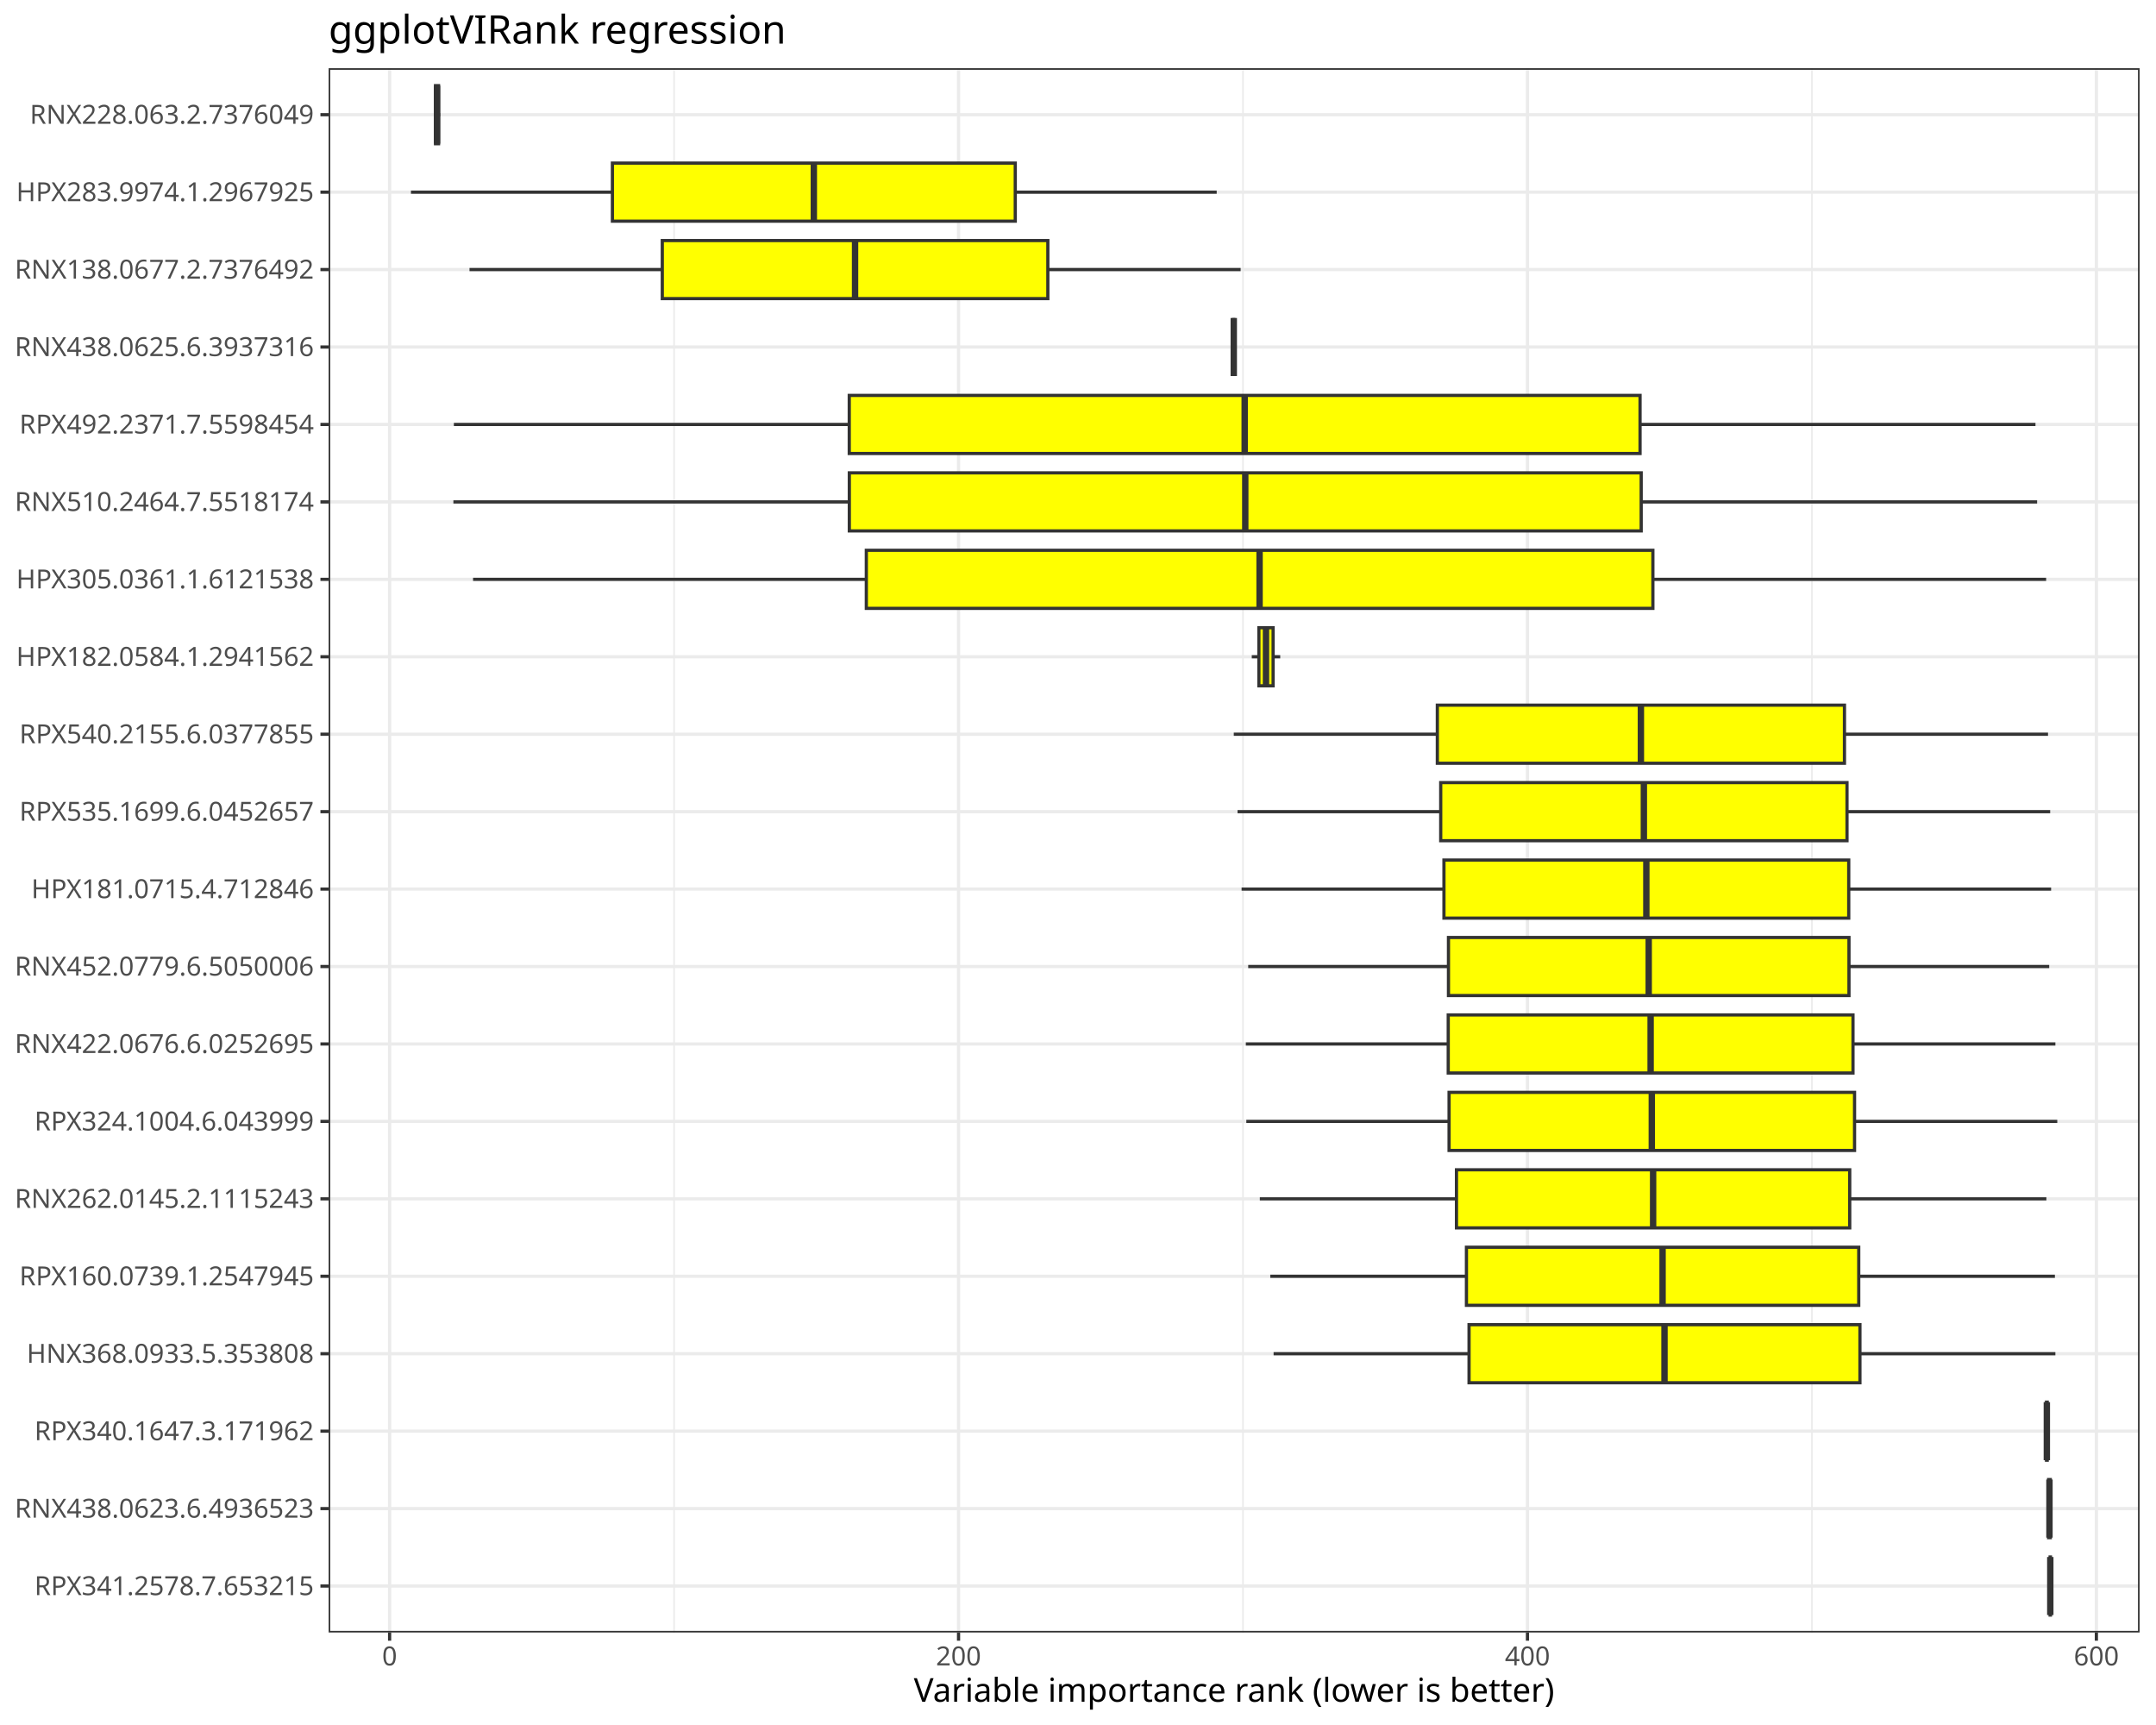
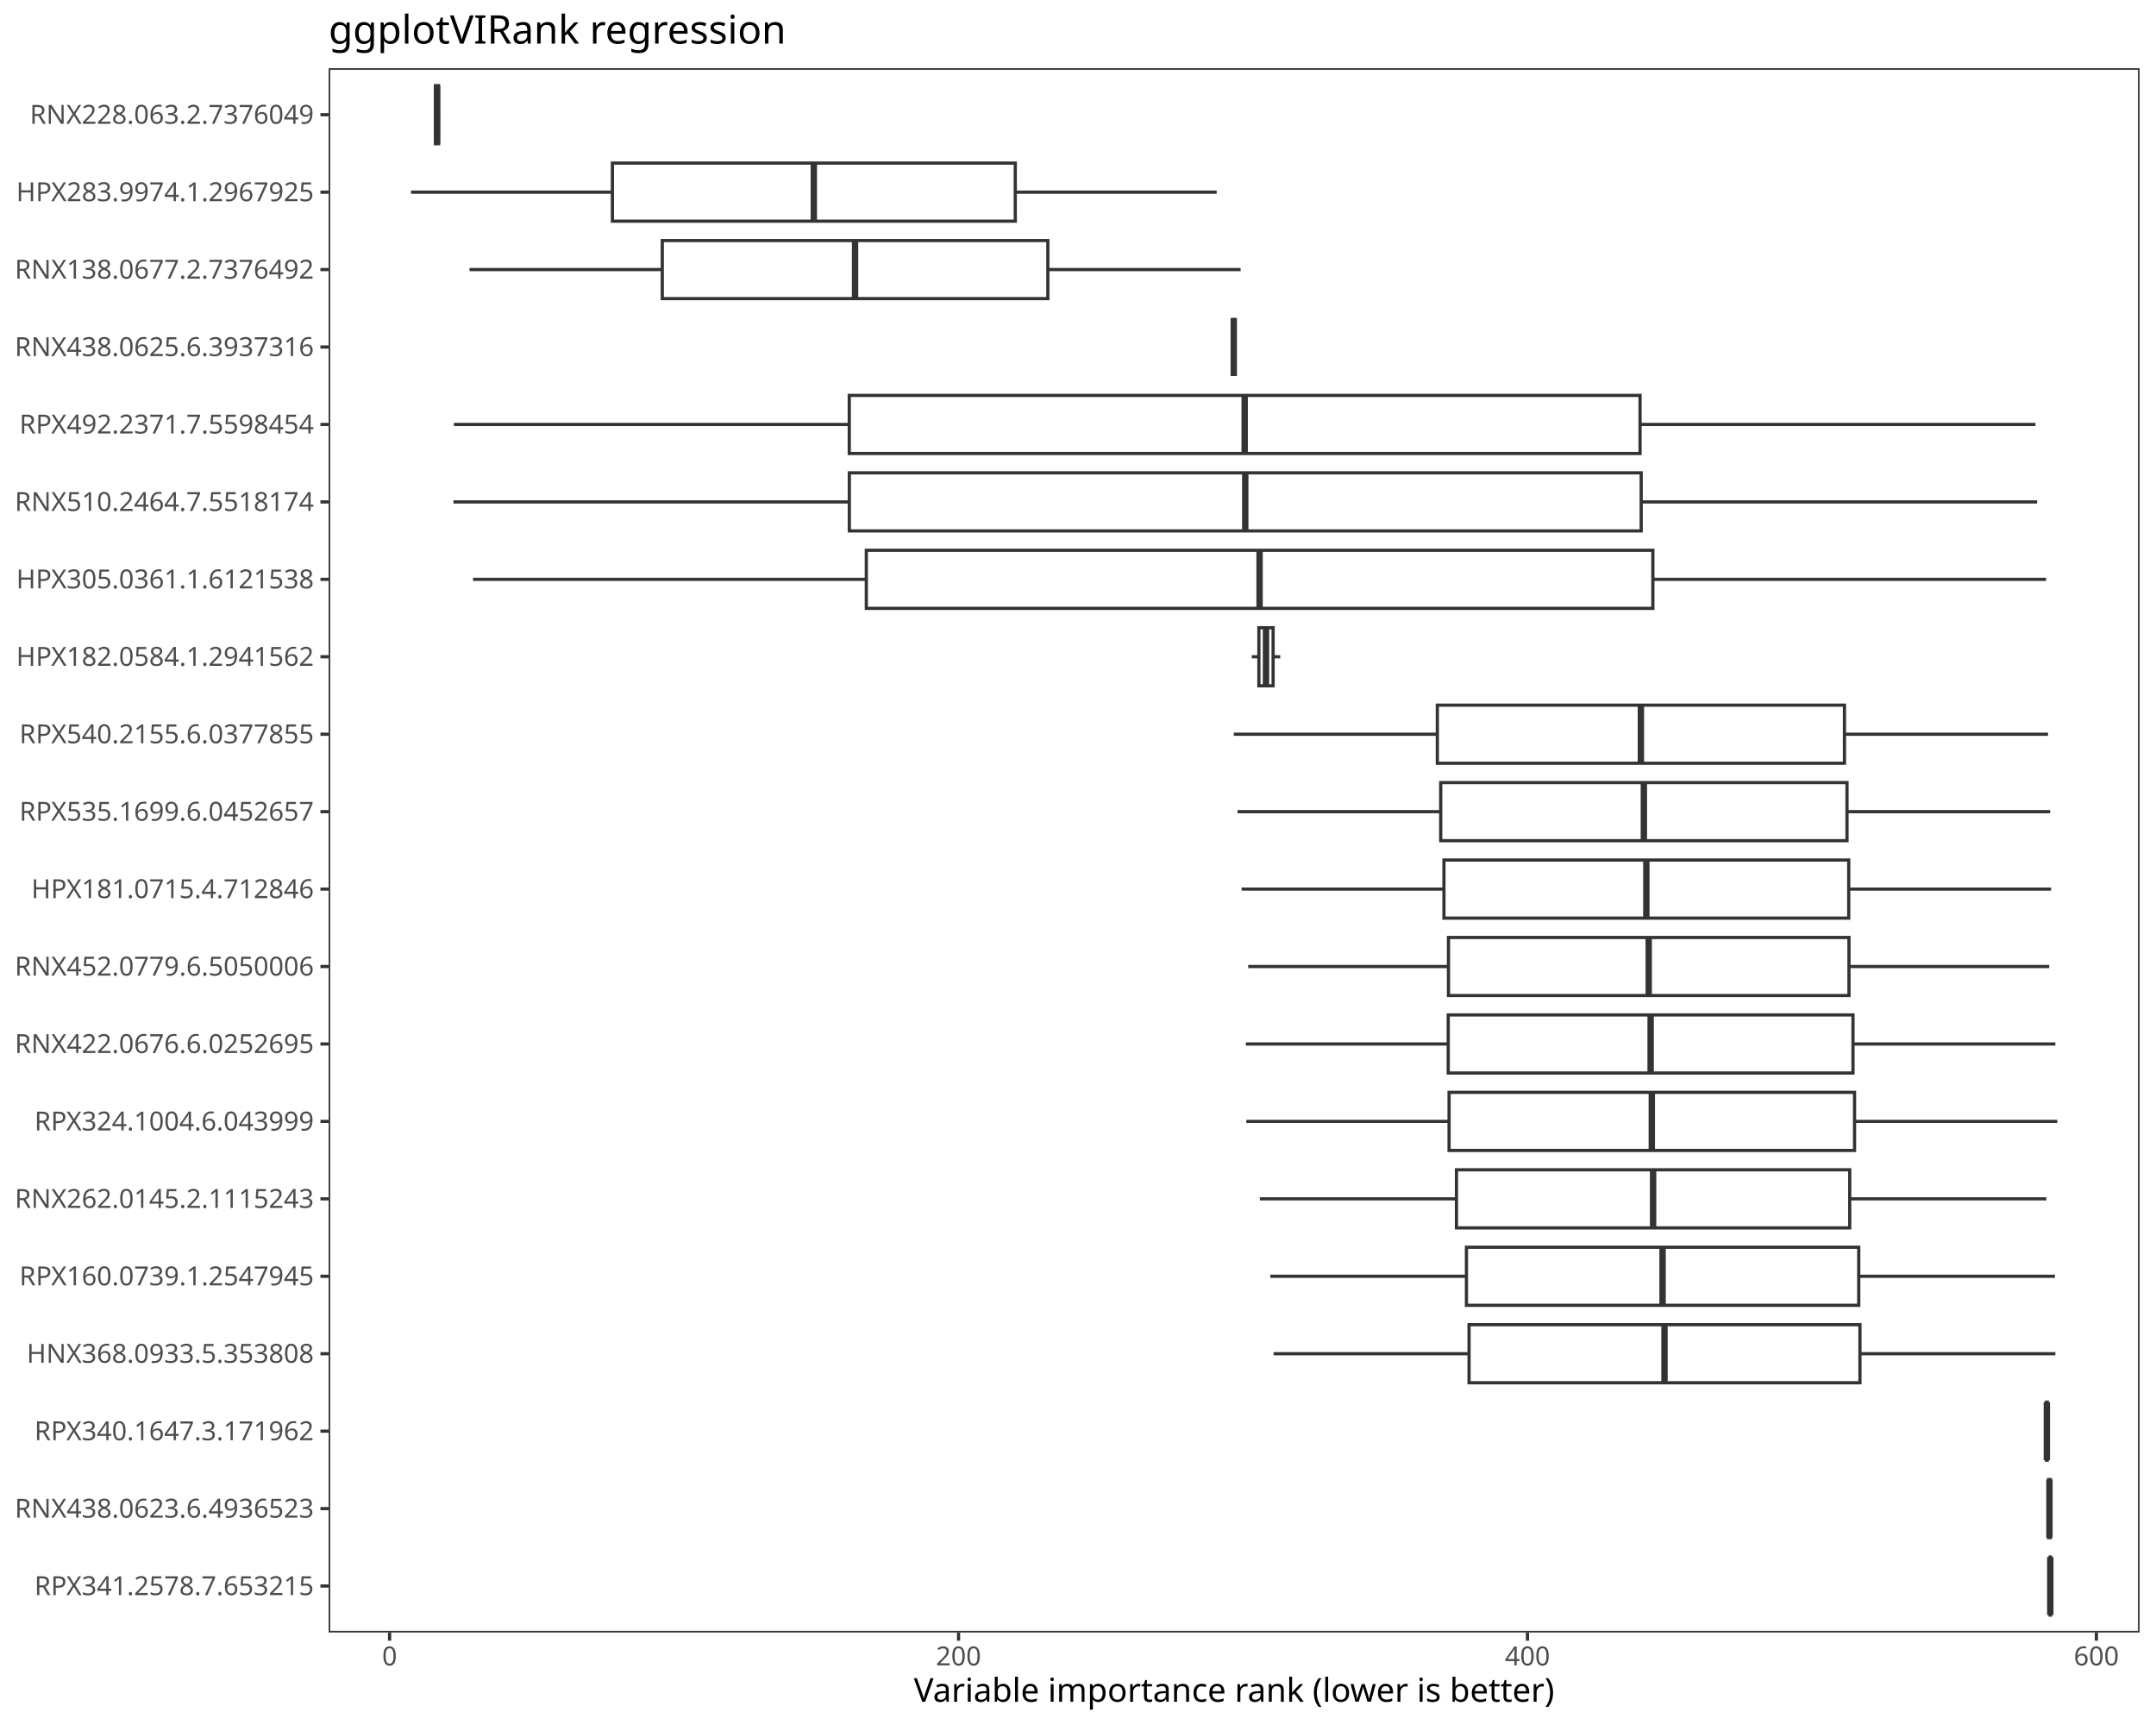
<svg xmlns="http://www.w3.org/2000/svg" class="svglite" data-engine-version="2.0" width="720.00pt" height="576.00pt" viewBox="0 0 720.00 576.00">
  <defs>
    <style type="text/css">
    .svglite line, .svglite polyline, .svglite polygon, .svglite path, .svglite rect, .svglite circle {
      fill: none;
      stroke: #000000;
      stroke-linecap: round;
      stroke-linejoin: round;
      stroke-miterlimit: 10.00;
    }
  </style>
  </defs>
  <rect width="100%" height="100%" style="stroke: none; fill: #FFFFFF;" />
  <defs>
    <clipPath id="cpMC4wMHw3MjAuMDB8MC4wMHw1NzYuMDA=">
      <rect x="0.00" y="0.00" width="720.00" height="576.00" />
    </clipPath>
  </defs>
  <g clip-path="url(#cpMC4wMHw3MjAuMDB8MC4wMHw1NzYuMDA=)">
    <rect x="0.00" y="0.00" width="720.00" height="576.00" style="stroke-width: 1.07; stroke: #FFFFFF; fill: #FFFFFF;" />
  </g>
  <defs>
    <clipPath id="cpMTA5Ljc1fDcxNC41MnwyMi43OHw1NDUuMTE=">
      <rect x="109.75" y="22.78" width="604.77" height="522.33" />
    </clipPath>
  </defs>
  <g clip-path="url(#cpMTA5Ljc1fDcxNC41MnwyMi43OHw1NDUuMTE=)">
    <rect x="109.75" y="22.78" width="604.77" height="522.33" style="stroke-width: 1.07; stroke: none; fill: #FFFFFF;" />
-     <polyline points="225.11,545.11 225.11,22.78 " style="stroke-width: 0.53; stroke: #EBEBEB; stroke-linecap: butt;" />
-     <polyline points="415.10,545.11 415.10,22.78 " style="stroke-width: 0.53; stroke: #EBEBEB; stroke-linecap: butt;" />
-     <polyline points="605.10,545.11 605.10,22.78 " style="stroke-width: 0.53; stroke: #EBEBEB; stroke-linecap: butt;" />
-     <polyline points="109.75,529.60 714.52,529.60 " style="stroke-width: 1.07; stroke: #EBEBEB; stroke-linecap: butt;" />
-     <polyline points="109.75,503.74 714.52,503.74 " style="stroke-width: 1.07; stroke: #EBEBEB; stroke-linecap: butt;" />
-     <polyline points="109.75,477.88 714.52,477.88 " style="stroke-width: 1.07; stroke: #EBEBEB; stroke-linecap: butt;" />
-     <polyline points="109.75,452.02 714.52,452.02 " style="stroke-width: 1.07; stroke: #EBEBEB; stroke-linecap: butt;" />
-     <polyline points="109.75,426.17 714.52,426.17 " style="stroke-width: 1.07; stroke: #EBEBEB; stroke-linecap: butt;" />
-     <polyline points="109.75,400.31 714.52,400.31 " style="stroke-width: 1.07; stroke: #EBEBEB; stroke-linecap: butt;" />
-     <polyline points="109.75,374.45 714.52,374.45 " style="stroke-width: 1.07; stroke: #EBEBEB; stroke-linecap: butt;" />
-     <polyline points="109.75,348.59 714.52,348.59 " style="stroke-width: 1.07; stroke: #EBEBEB; stroke-linecap: butt;" />
-     <polyline points="109.75,322.73 714.52,322.73 " style="stroke-width: 1.07; stroke: #EBEBEB; stroke-linecap: butt;" />
-     <polyline points="109.75,296.88 714.52,296.88 " style="stroke-width: 1.07; stroke: #EBEBEB; stroke-linecap: butt;" />
-     <polyline points="109.75,271.02 714.52,271.02 " style="stroke-width: 1.07; stroke: #EBEBEB; stroke-linecap: butt;" />
-     <polyline points="109.75,245.16 714.52,245.16 " style="stroke-width: 1.07; stroke: #EBEBEB; stroke-linecap: butt;" />
-     <polyline points="109.75,219.30 714.52,219.30 " style="stroke-width: 1.07; stroke: #EBEBEB; stroke-linecap: butt;" />
-     <polyline points="109.75,193.45 714.52,193.45 " style="stroke-width: 1.07; stroke: #EBEBEB; stroke-linecap: butt;" />
-     <polyline points="109.75,167.59 714.52,167.59 " style="stroke-width: 1.07; stroke: #EBEBEB; stroke-linecap: butt;" />
-     <polyline points="109.75,141.73 714.52,141.73 " style="stroke-width: 1.07; stroke: #EBEBEB; stroke-linecap: butt;" />
-     <polyline points="109.75,115.87 714.52,115.87 " style="stroke-width: 1.07; stroke: #EBEBEB; stroke-linecap: butt;" />
-     <polyline points="109.75,90.01 714.52,90.01 " style="stroke-width: 1.07; stroke: #EBEBEB; stroke-linecap: butt;" />
-     <polyline points="109.75,64.16 714.52,64.16 " style="stroke-width: 1.07; stroke: #EBEBEB; stroke-linecap: butt;" />
-     <polyline points="109.75,38.30 714.52,38.30 " style="stroke-width: 1.07; stroke: #EBEBEB; stroke-linecap: butt;" />
-     <polyline points="130.11,545.11 130.11,22.78 " style="stroke-width: 1.07; stroke: #EBEBEB; stroke-linecap: butt;" />
-     <polyline points="320.11,545.11 320.11,22.78 " style="stroke-width: 1.07; stroke: #EBEBEB; stroke-linecap: butt;" />
-     <polyline points="510.10,545.11 510.10,22.78 " style="stroke-width: 1.07; stroke: #EBEBEB; stroke-linecap: butt;" />
-     <polyline points="700.09,545.11 700.09,22.78 " style="stroke-width: 1.07; stroke: #EBEBEB; stroke-linecap: butt;" />
    <line x1="684.75" y1="529.60" x2="684.81" y2="529.60" style="stroke-width: 1.07; stroke: #333333; stroke-linecap: butt;" />
    <line x1="684.64" y1="529.60" x2="684.58" y2="529.60" style="stroke-width: 1.07; stroke: #333333; stroke-linecap: butt;" />
-     <polygon points="684.75,539.29 684.64,539.29 684.64,519.90 684.75,519.90 684.75,539.29 " style="stroke-width: 1.07; stroke: #333333; stroke-linecap: butt; stroke-linejoin: miter; fill: #FFFF00;" />
+     <polygon points="684.75,539.29 684.64,539.29 684.64,519.90 684.75,519.90 684.75,539.29 " style="stroke-width: 1.07; stroke: #333333; stroke-linecap: butt; stroke-linejoin: miter; fill: #FFFFFF;" />
    <line x1="684.70" y1="539.29" x2="684.70" y2="519.90" style="stroke-width: 2.13; stroke: #333333; stroke-linecap: butt; stroke-linejoin: miter;" />
    <line x1="684.70" y1="503.74" x2="684.97" y2="503.74" style="stroke-width: 1.07; stroke: #333333; stroke-linecap: butt;" />
    <line x1="684.14" y1="503.74" x2="683.86" y2="503.74" style="stroke-width: 1.07; stroke: #333333; stroke-linecap: butt;" />
-     <polygon points="684.70,513.44 684.14,513.44 684.14,494.04 684.70,494.04 684.70,513.44 " style="stroke-width: 1.07; stroke: #333333; stroke-linecap: butt; stroke-linejoin: miter; fill: #FFFF00;" />
+     <polygon points="684.70,513.44 684.14,513.44 684.14,494.04 684.70,494.04 684.70,513.44 " style="stroke-width: 1.07; stroke: #333333; stroke-linecap: butt; stroke-linejoin: miter; fill: #FFFFFF;" />
    <line x1="684.42" y1="513.44" x2="684.42" y2="494.04" style="stroke-width: 2.13; stroke: #333333; stroke-linecap: butt; stroke-linejoin: miter;" />
    <line x1="683.67" y1="477.88" x2="683.79" y2="477.88" style="stroke-width: 1.07; stroke: #333333; stroke-linecap: butt;" />
    <line x1="683.43" y1="477.88" x2="683.31" y2="477.88" style="stroke-width: 1.07; stroke: #333333; stroke-linecap: butt;" />
-     <polygon points="683.67,487.58 683.43,487.58 683.43,468.19 683.67,468.19 683.67,487.58 " style="stroke-width: 1.07; stroke: #333333; stroke-linecap: butt; stroke-linejoin: miter; fill: #FFFF00;" />
+     <polygon points="683.67,487.58 683.43,487.58 683.43,468.19 683.67,468.19 683.67,487.58 " style="stroke-width: 1.07; stroke: #333333; stroke-linecap: butt; stroke-linejoin: miter; fill: #FFFFFF;" />
    <line x1="683.55" y1="487.58" x2="683.55" y2="468.19" style="stroke-width: 2.13; stroke: #333333; stroke-linecap: butt; stroke-linejoin: miter;" />
    <line x1="621.13" y1="452.02" x2="686.40" y2="452.02" style="stroke-width: 1.07; stroke: #333333; stroke-linecap: butt;" />
    <line x1="490.59" y1="452.02" x2="425.32" y2="452.02" style="stroke-width: 1.07; stroke: #333333; stroke-linecap: butt;" />
-     <polygon points="621.13,461.72 490.59,461.72 490.59,442.33 621.13,442.33 621.13,461.72 " style="stroke-width: 1.07; stroke: #333333; stroke-linecap: butt; stroke-linejoin: miter; fill: #FFFF00;" />
+     <polygon points="621.13,461.72 490.59,461.72 490.59,442.33 621.13,442.33 621.13,461.72 " style="stroke-width: 1.07; stroke: #333333; stroke-linecap: butt; stroke-linejoin: miter; fill: #FFFFFF;" />
    <line x1="555.86" y1="461.72" x2="555.86" y2="442.33" style="stroke-width: 2.13; stroke: #333333; stroke-linecap: butt; stroke-linejoin: miter;" />
    <line x1="620.73" y1="426.17" x2="686.24" y2="426.17" style="stroke-width: 1.07; stroke: #333333; stroke-linecap: butt;" />
    <line x1="489.72" y1="426.17" x2="424.21" y2="426.17" style="stroke-width: 1.07; stroke: #333333; stroke-linecap: butt;" />
-     <polygon points="620.73,435.86 489.72,435.86 489.72,416.47 620.73,416.47 620.73,435.86 " style="stroke-width: 1.07; stroke: #333333; stroke-linecap: butt; stroke-linejoin: miter; fill: #FFFF00;" />
+     <polygon points="620.73,435.86 489.72,435.86 489.72,416.47 620.73,416.47 620.73,435.86 " style="stroke-width: 1.07; stroke: #333333; stroke-linecap: butt; stroke-linejoin: miter; fill: #FFFFFF;" />
    <line x1="555.22" y1="435.86" x2="555.22" y2="416.47" style="stroke-width: 2.13; stroke: #333333; stroke-linecap: butt; stroke-linejoin: miter;" />
    <line x1="617.72" y1="400.31" x2="683.39" y2="400.31" style="stroke-width: 1.07; stroke: #333333; stroke-linecap: butt;" />
    <line x1="486.39" y1="400.31" x2="420.72" y2="400.31" style="stroke-width: 1.07; stroke: #333333; stroke-linecap: butt;" />
-     <polygon points="617.72,410.01 486.39,410.01 486.39,390.61 617.72,390.61 617.72,410.01 " style="stroke-width: 1.07; stroke: #333333; stroke-linecap: butt; stroke-linejoin: miter; fill: #FFFF00;" />
+     <polygon points="617.72,410.01 486.39,410.01 486.39,390.61 617.72,390.61 617.72,410.01 " style="stroke-width: 1.07; stroke: #333333; stroke-linecap: butt; stroke-linejoin: miter; fill: #FFFFFF;" />
    <line x1="552.06" y1="410.01" x2="552.06" y2="390.61" style="stroke-width: 2.13; stroke: #333333; stroke-linecap: butt; stroke-linejoin: miter;" />
    <line x1="619.33" y1="374.45" x2="687.03" y2="374.45" style="stroke-width: 1.07; stroke: #333333; stroke-linecap: butt;" />
    <line x1="483.92" y1="374.45" x2="416.21" y2="374.45" style="stroke-width: 1.07; stroke: #333333; stroke-linecap: butt;" />
-     <polygon points="619.33,384.15 483.92,384.15 483.92,364.75 619.33,364.75 619.33,384.15 " style="stroke-width: 1.07; stroke: #333333; stroke-linecap: butt; stroke-linejoin: miter; fill: #FFFF00;" />
+     <polygon points="619.33,384.15 483.92,384.15 483.92,364.75 619.33,364.75 619.33,384.15 " style="stroke-width: 1.07; stroke: #333333; stroke-linecap: butt; stroke-linejoin: miter; fill: #FFFFFF;" />
    <line x1="551.62" y1="384.15" x2="551.62" y2="364.75" style="stroke-width: 2.13; stroke: #333333; stroke-linecap: butt; stroke-linejoin: miter;" />
    <line x1="618.81" y1="348.59" x2="686.40" y2="348.59" style="stroke-width: 1.07; stroke: #333333; stroke-linecap: butt;" />
    <line x1="483.64" y1="348.59" x2="416.05" y2="348.59" style="stroke-width: 1.07; stroke: #333333; stroke-linecap: butt;" />
-     <polygon points="618.81,358.29 483.64,358.29 483.64,338.90 618.81,338.90 618.81,358.29 " style="stroke-width: 1.07; stroke: #333333; stroke-linecap: butt; stroke-linejoin: miter; fill: #FFFF00;" />
+     <polygon points="618.81,358.29 483.64,358.29 483.64,338.90 618.81,338.90 618.81,358.29 " style="stroke-width: 1.07; stroke: #333333; stroke-linecap: butt; stroke-linejoin: miter; fill: #FFFFFF;" />
    <line x1="551.23" y1="358.29" x2="551.23" y2="338.90" style="stroke-width: 2.13; stroke: #333333; stroke-linecap: butt; stroke-linejoin: miter;" />
    <line x1="617.47" y1="322.73" x2="684.34" y2="322.73" style="stroke-width: 1.07; stroke: #333333; stroke-linecap: butt;" />
    <line x1="483.72" y1="322.73" x2="416.84" y2="322.73" style="stroke-width: 1.07; stroke: #333333; stroke-linecap: butt;" />
-     <polygon points="617.47,332.43 483.72,332.43 483.72,313.04 617.47,313.04 617.47,332.43 " style="stroke-width: 1.07; stroke: #333333; stroke-linecap: butt; stroke-linejoin: miter; fill: #FFFF00;" />
+     <polygon points="617.47,332.43 483.72,332.43 483.72,313.04 617.47,313.04 617.47,332.43 " style="stroke-width: 1.07; stroke: #333333; stroke-linecap: butt; stroke-linejoin: miter; fill: #FFFFFF;" />
    <line x1="550.59" y1="332.43" x2="550.59" y2="313.04" style="stroke-width: 2.13; stroke: #333333; stroke-linecap: butt; stroke-linejoin: miter;" />
    <line x1="617.39" y1="296.88" x2="684.97" y2="296.88" style="stroke-width: 1.07; stroke: #333333; stroke-linecap: butt;" />
    <line x1="482.21" y1="296.88" x2="414.63" y2="296.88" style="stroke-width: 1.07; stroke: #333333; stroke-linecap: butt;" />
-     <polygon points="617.39,306.57 482.21,306.57 482.21,287.18 617.39,287.18 617.39,306.57 " style="stroke-width: 1.07; stroke: #333333; stroke-linecap: butt; stroke-linejoin: miter; fill: #FFFF00;" />
+     <polygon points="617.39,306.57 482.21,306.57 482.21,287.18 617.39,287.18 617.39,306.57 " style="stroke-width: 1.07; stroke: #333333; stroke-linecap: butt; stroke-linejoin: miter; fill: #FFFFFF;" />
    <line x1="549.80" y1="306.57" x2="549.80" y2="287.18" style="stroke-width: 2.13; stroke: #333333; stroke-linecap: butt; stroke-linejoin: miter;" />
    <line x1="616.81" y1="271.02" x2="684.66" y2="271.02" style="stroke-width: 1.07; stroke: #333333; stroke-linecap: butt;" />
    <line x1="481.13" y1="271.02" x2="413.28" y2="271.02" style="stroke-width: 1.07; stroke: #333333; stroke-linecap: butt;" />
-     <polygon points="616.81,280.72 481.13,280.72 481.13,261.32 616.81,261.32 616.81,280.72 " style="stroke-width: 1.07; stroke: #333333; stroke-linecap: butt; stroke-linejoin: miter; fill: #FFFF00;" />
+     <polygon points="616.81,280.72 481.13,280.72 481.13,261.32 616.81,261.32 616.81,280.72 " style="stroke-width: 1.07; stroke: #333333; stroke-linecap: butt; stroke-linejoin: miter; fill: #FFFFFF;" />
    <line x1="548.97" y1="280.72" x2="548.97" y2="261.32" style="stroke-width: 2.13; stroke: #333333; stroke-linecap: butt; stroke-linejoin: miter;" />
    <line x1="615.96" y1="245.16" x2="683.94" y2="245.16" style="stroke-width: 1.07; stroke: #333333; stroke-linecap: butt;" />
    <line x1="480.00" y1="245.16" x2="412.02" y2="245.16" style="stroke-width: 1.07; stroke: #333333; stroke-linecap: butt;" />
-     <polygon points="615.96,254.86 480.00,254.86 480.00,235.46 615.96,235.46 615.96,254.86 " style="stroke-width: 1.07; stroke: #333333; stroke-linecap: butt; stroke-linejoin: miter; fill: #FFFF00;" />
+     <polygon points="615.96,254.86 480.00,254.86 480.00,235.46 615.96,235.46 615.96,254.86 " style="stroke-width: 1.07; stroke: #333333; stroke-linecap: butt; stroke-linejoin: miter; fill: #FFFFFF;" />
    <line x1="547.98" y1="254.86" x2="547.98" y2="235.46" style="stroke-width: 2.13; stroke: #333333; stroke-linecap: butt; stroke-linejoin: miter;" />
    <line x1="425.16" y1="219.30" x2="427.53" y2="219.30" style="stroke-width: 1.07; stroke: #333333; stroke-linecap: butt;" />
    <line x1="420.41" y1="219.30" x2="418.03" y2="219.30" style="stroke-width: 1.07; stroke: #333333; stroke-linecap: butt;" />
-     <polygon points="425.16,229.00 420.41,229.00 420.41,209.61 425.16,209.61 425.16,229.00 " style="stroke-width: 1.07; stroke: #333333; stroke-linecap: butt; stroke-linejoin: miter; fill: #FFFF00;" />
+     <polygon points="425.16,229.00 420.41,229.00 420.41,209.61 425.16,209.61 425.16,229.00 " style="stroke-width: 1.07; stroke: #333333; stroke-linecap: butt; stroke-linejoin: miter; fill: #FFFFFF;" />
    <line x1="422.78" y1="229.00" x2="422.78" y2="209.61" style="stroke-width: 2.13; stroke: #333333; stroke-linecap: butt; stroke-linejoin: miter;" />
    <line x1="551.98" y1="193.45" x2="683.31" y2="193.45" style="stroke-width: 1.07; stroke: #333333; stroke-linecap: butt;" />
    <line x1="289.31" y1="193.45" x2="157.98" y2="193.45" style="stroke-width: 1.07; stroke: #333333; stroke-linecap: butt;" />
-     <polygon points="551.98,203.14 289.31,203.14 289.31,183.75 551.98,183.75 551.98,203.14 " style="stroke-width: 1.07; stroke: #333333; stroke-linecap: butt; stroke-linejoin: miter; fill: #FFFF00;" />
+     <polygon points="551.98,203.14 289.31,203.14 289.31,183.75 551.98,183.75 551.98,203.14 " style="stroke-width: 1.07; stroke: #333333; stroke-linecap: butt; stroke-linejoin: miter; fill: #FFFFFF;" />
    <line x1="420.64" y1="203.14" x2="420.64" y2="183.75" style="stroke-width: 2.13; stroke: #333333; stroke-linecap: butt; stroke-linejoin: miter;" />
    <line x1="548.08" y1="167.59" x2="680.30" y2="167.59" style="stroke-width: 1.07; stroke: #333333; stroke-linecap: butt;" />
    <line x1="283.63" y1="167.59" x2="151.41" y2="167.59" style="stroke-width: 1.07; stroke: #333333; stroke-linecap: butt;" />
-     <polygon points="548.08,177.28 283.63,177.28 283.63,157.89 548.08,157.89 548.08,177.28 " style="stroke-width: 1.07; stroke: #333333; stroke-linecap: butt; stroke-linejoin: miter; fill: #FFFF00;" />
+     <polygon points="548.08,177.28 283.63,177.28 283.63,157.89 548.08,157.89 548.08,177.28 " style="stroke-width: 1.07; stroke: #333333; stroke-linecap: butt; stroke-linejoin: miter; fill: #FFFFFF;" />
    <line x1="415.86" y1="177.28" x2="415.86" y2="157.89" style="stroke-width: 2.13; stroke: #333333; stroke-linecap: butt; stroke-linejoin: miter;" />
    <line x1="547.70" y1="141.73" x2="679.75" y2="141.73" style="stroke-width: 1.07; stroke: #333333; stroke-linecap: butt;" />
    <line x1="283.61" y1="141.73" x2="151.57" y2="141.73" style="stroke-width: 1.07; stroke: #333333; stroke-linecap: butt;" />
-     <polygon points="547.70,151.43 283.61,151.43 283.61,132.03 547.70,132.03 547.70,151.43 " style="stroke-width: 1.07; stroke: #333333; stroke-linecap: butt; stroke-linejoin: miter; fill: #FFFF00;" />
+     <polygon points="547.70,151.43 283.61,151.43 283.61,132.03 547.70,132.03 547.70,151.43 " style="stroke-width: 1.07; stroke: #333333; stroke-linecap: butt; stroke-linejoin: miter; fill: #FFFFFF;" />
    <line x1="415.66" y1="151.43" x2="415.66" y2="132.03" style="stroke-width: 2.13; stroke: #333333; stroke-linecap: butt; stroke-linejoin: miter;" />
    <line x1="412.02" y1="115.87" x2="412.02" y2="115.87" style="stroke-width: 1.07; stroke: #333333; stroke-linecap: butt;" />
    <line x1="412.02" y1="115.87" x2="412.02" y2="115.87" style="stroke-width: 1.07; stroke: #333333; stroke-linecap: butt;" />
-     <polygon points="412.02,125.57 412.02,125.57 412.02,106.18 412.02,106.18 412.02,125.57 " style="stroke-width: 1.07; stroke: #333333; stroke-linecap: butt; stroke-linejoin: miter; fill: #FFFF00;" />
+     <polygon points="412.02,125.57 412.02,125.57 412.02,106.18 412.02,106.18 412.02,125.57 " style="stroke-width: 1.07; stroke: #333333; stroke-linecap: butt; stroke-linejoin: miter; fill: #FFFFFF;" />
    <line x1="412.02" y1="125.57" x2="412.02" y2="106.18" style="stroke-width: 2.13; stroke: #333333; stroke-linecap: butt; stroke-linejoin: miter;" />
    <line x1="349.93" y1="90.01" x2="414.31" y2="90.01" style="stroke-width: 1.07; stroke: #333333; stroke-linecap: butt;" />
    <line x1="221.17" y1="90.01" x2="156.79" y2="90.01" style="stroke-width: 1.07; stroke: #333333; stroke-linecap: butt;" />
-     <polygon points="349.93,99.71 221.17,99.71 221.17,80.32 349.93,80.32 349.93,99.71 " style="stroke-width: 1.07; stroke: #333333; stroke-linecap: butt; stroke-linejoin: miter; fill: #FFFF00;" />
+     <polygon points="349.93,99.71 221.17,99.71 221.17,80.32 349.93,80.32 349.93,99.71 " style="stroke-width: 1.07; stroke: #333333; stroke-linecap: butt; stroke-linejoin: miter; fill: #FFFFFF;" />
    <line x1="285.55" y1="99.71" x2="285.55" y2="80.32" style="stroke-width: 2.13; stroke: #333333; stroke-linecap: butt; stroke-linejoin: miter;" />
    <line x1="339.05" y1="64.16" x2="406.32" y2="64.16" style="stroke-width: 1.07; stroke: #333333; stroke-linecap: butt;" />
    <line x1="204.51" y1="64.16" x2="137.24" y2="64.16" style="stroke-width: 1.07; stroke: #333333; stroke-linecap: butt;" />
-     <polygon points="339.05,73.85 204.51,73.85 204.51,54.46 339.05,54.46 339.05,73.85 " style="stroke-width: 1.07; stroke: #333333; stroke-linecap: butt; stroke-linejoin: miter; fill: #FFFF00;" />
+     <polygon points="339.05,73.85 204.51,73.85 204.51,54.46 339.05,54.46 339.05,73.85 " style="stroke-width: 1.07; stroke: #333333; stroke-linecap: butt; stroke-linejoin: miter; fill: #FFFFFF;" />
    <line x1="271.78" y1="73.85" x2="271.78" y2="54.46" style="stroke-width: 2.13; stroke: #333333; stroke-linecap: butt; stroke-linejoin: miter;" />
    <line x1="146.46" y1="38.30" x2="146.98" y2="38.30" style="stroke-width: 1.07; stroke: #333333; stroke-linecap: butt;" />
    <line x1="145.43" y1="38.30" x2="144.92" y2="38.30" style="stroke-width: 1.07; stroke: #333333; stroke-linecap: butt;" />
-     <polygon points="146.46,47.99 145.43,47.99 145.43,28.60 146.46,28.60 146.46,47.99 " style="stroke-width: 1.07; stroke: #333333; stroke-linecap: butt; stroke-linejoin: miter; fill: #FFFF00;" />
+     <polygon points="146.46,47.99 145.43,47.99 145.43,28.60 146.46,28.60 146.46,47.99 " style="stroke-width: 1.07; stroke: #333333; stroke-linecap: butt; stroke-linejoin: miter; fill: #FFFFFF;" />
    <line x1="145.95" y1="47.99" x2="145.95" y2="28.60" style="stroke-width: 2.13; stroke: #333333; stroke-linecap: butt; stroke-linejoin: miter;" />
    <rect x="109.75" y="22.78" width="604.77" height="522.33" style="stroke-width: 1.07; stroke: #333333;" />
  </g>
  <g clip-path="url(#cpMC4wMHw3MjAuMDB8MC4wMHw1NzYuMDA=)">
    <text x="104.82" y="532.63" text-anchor="end" style="font-size: 8.80px; fill: #4D4D4D; font-family: sans;" textLength="93.96px" lengthAdjust="spacingAndGlyphs">RPX341.2578.7.653215</text>
    <text x="104.82" y="506.77" text-anchor="end" style="font-size: 8.80px; fill: #4D4D4D; font-family: sans;" textLength="99.34px" lengthAdjust="spacingAndGlyphs">RNX438.0623.6.4936523</text>
    <text x="104.82" y="480.91" text-anchor="end" style="font-size: 8.80px; fill: #4D4D4D; font-family: sans;" textLength="93.96px" lengthAdjust="spacingAndGlyphs">RPX340.1647.3.171962</text>
    <text x="104.82" y="455.05" text-anchor="end" style="font-size: 8.80px; fill: #4D4D4D; font-family: sans;" textLength="94.44px" lengthAdjust="spacingAndGlyphs">HNX368.0933.5.353808</text>
    <text x="104.82" y="429.19" text-anchor="end" style="font-size: 8.80px; fill: #4D4D4D; font-family: sans;" textLength="98.85px" lengthAdjust="spacingAndGlyphs">RPX160.0739.1.2547945</text>
    <text x="104.82" y="403.34" text-anchor="end" style="font-size: 8.80px; fill: #4D4D4D; font-family: sans;" textLength="99.34px" lengthAdjust="spacingAndGlyphs">RNX262.0145.2.1115243</text>
    <text x="104.82" y="377.48" text-anchor="end" style="font-size: 8.80px; fill: #4D4D4D; font-family: sans;" textLength="93.96px" lengthAdjust="spacingAndGlyphs">RPX324.1004.6.043999</text>
    <text x="104.82" y="351.62" text-anchor="end" style="font-size: 8.80px; fill: #4D4D4D; font-family: sans;" textLength="99.34px" lengthAdjust="spacingAndGlyphs">RNX422.0676.6.0252695</text>
    <text x="104.82" y="325.76" text-anchor="end" style="font-size: 8.80px; fill: #4D4D4D; font-family: sans;" textLength="99.34px" lengthAdjust="spacingAndGlyphs">RNX452.0779.6.5050006</text>
    <text x="104.82" y="299.90" text-anchor="end" style="font-size: 8.80px; fill: #4D4D4D; font-family: sans;" textLength="93.96px" lengthAdjust="spacingAndGlyphs">HPX181.0715.4.712846</text>
    <text x="104.82" y="274.05" text-anchor="end" style="font-size: 8.80px; fill: #4D4D4D; font-family: sans;" textLength="98.85px" lengthAdjust="spacingAndGlyphs">RPX535.1699.6.0452657</text>
    <text x="104.82" y="248.19" text-anchor="end" style="font-size: 8.80px; fill: #4D4D4D; font-family: sans;" textLength="98.85px" lengthAdjust="spacingAndGlyphs">RPX540.2155.6.0377855</text>
    <text x="104.82" y="222.33" text-anchor="end" style="font-size: 8.80px; fill: #4D4D4D; font-family: sans;" textLength="98.85px" lengthAdjust="spacingAndGlyphs">HPX182.0584.1.2941562</text>
    <text x="104.82" y="196.47" text-anchor="end" style="font-size: 8.80px; fill: #4D4D4D; font-family: sans;" textLength="98.85px" lengthAdjust="spacingAndGlyphs">HPX305.0361.1.6121538</text>
    <text x="104.82" y="170.62" text-anchor="end" style="font-size: 8.80px; fill: #4D4D4D; font-family: sans;" textLength="99.34px" lengthAdjust="spacingAndGlyphs">RNX510.2464.7.5518174</text>
    <text x="104.82" y="144.76" text-anchor="end" style="font-size: 8.80px; fill: #4D4D4D; font-family: sans;" textLength="98.85px" lengthAdjust="spacingAndGlyphs">RPX492.2371.7.5598454</text>
    <text x="104.82" y="118.90" text-anchor="end" style="font-size: 8.80px; fill: #4D4D4D; font-family: sans;" textLength="99.34px" lengthAdjust="spacingAndGlyphs">RNX438.0625.6.3937316</text>
    <text x="104.82" y="93.04" text-anchor="end" style="font-size: 8.80px; fill: #4D4D4D; font-family: sans;" textLength="99.34px" lengthAdjust="spacingAndGlyphs">RNX138.0677.2.7376492</text>
    <text x="104.82" y="67.18" text-anchor="end" style="font-size: 8.80px; fill: #4D4D4D; font-family: sans;" textLength="98.85px" lengthAdjust="spacingAndGlyphs">HPX283.9974.1.2967925</text>
    <text x="104.82" y="41.33" text-anchor="end" style="font-size: 8.80px; fill: #4D4D4D; font-family: sans;" textLength="94.44px" lengthAdjust="spacingAndGlyphs">RNX228.063.2.7376049</text>
    <polyline points="107.01,529.60 109.75,529.60 " style="stroke-width: 1.07; stroke: #333333; stroke-linecap: butt;" />
    <polyline points="107.01,503.74 109.75,503.74 " style="stroke-width: 1.07; stroke: #333333; stroke-linecap: butt;" />
    <polyline points="107.01,477.88 109.75,477.88 " style="stroke-width: 1.07; stroke: #333333; stroke-linecap: butt;" />
    <polyline points="107.01,452.02 109.75,452.02 " style="stroke-width: 1.07; stroke: #333333; stroke-linecap: butt;" />
    <polyline points="107.01,426.17 109.75,426.17 " style="stroke-width: 1.07; stroke: #333333; stroke-linecap: butt;" />
    <polyline points="107.01,400.31 109.75,400.31 " style="stroke-width: 1.07; stroke: #333333; stroke-linecap: butt;" />
    <polyline points="107.01,374.45 109.75,374.45 " style="stroke-width: 1.07; stroke: #333333; stroke-linecap: butt;" />
    <polyline points="107.01,348.59 109.75,348.59 " style="stroke-width: 1.07; stroke: #333333; stroke-linecap: butt;" />
    <polyline points="107.01,322.73 109.75,322.73 " style="stroke-width: 1.07; stroke: #333333; stroke-linecap: butt;" />
    <polyline points="107.01,296.88 109.75,296.88 " style="stroke-width: 1.07; stroke: #333333; stroke-linecap: butt;" />
    <polyline points="107.01,271.02 109.75,271.02 " style="stroke-width: 1.07; stroke: #333333; stroke-linecap: butt;" />
    <polyline points="107.01,245.16 109.75,245.16 " style="stroke-width: 1.07; stroke: #333333; stroke-linecap: butt;" />
    <polyline points="107.01,219.30 109.75,219.30 " style="stroke-width: 1.07; stroke: #333333; stroke-linecap: butt;" />
    <polyline points="107.01,193.45 109.75,193.45 " style="stroke-width: 1.07; stroke: #333333; stroke-linecap: butt;" />
    <polyline points="107.01,167.59 109.75,167.59 " style="stroke-width: 1.07; stroke: #333333; stroke-linecap: butt;" />
    <polyline points="107.01,141.73 109.75,141.73 " style="stroke-width: 1.07; stroke: #333333; stroke-linecap: butt;" />
    <polyline points="107.01,115.87 109.75,115.87 " style="stroke-width: 1.07; stroke: #333333; stroke-linecap: butt;" />
    <polyline points="107.01,90.01 109.75,90.01 " style="stroke-width: 1.07; stroke: #333333; stroke-linecap: butt;" />
    <polyline points="107.01,64.16 109.75,64.16 " style="stroke-width: 1.07; stroke: #333333; stroke-linecap: butt;" />
    <polyline points="107.01,38.30 109.75,38.30 " style="stroke-width: 1.07; stroke: #333333; stroke-linecap: butt;" />
    <polyline points="130.11,547.85 130.11,545.11 " style="stroke-width: 1.07; stroke: #333333; stroke-linecap: butt;" />
    <polyline points="320.11,547.85 320.11,545.11 " style="stroke-width: 1.07; stroke: #333333; stroke-linecap: butt;" />
    <polyline points="510.10,547.85 510.10,545.11 " style="stroke-width: 1.07; stroke: #333333; stroke-linecap: butt;" />
    <polyline points="700.09,547.85 700.09,545.11 " style="stroke-width: 1.07; stroke: #333333; stroke-linecap: butt;" />
    <text x="130.11" y="556.10" text-anchor="middle" style="font-size: 8.80px; fill: #4D4D4D; font-family: sans;" textLength="4.89px" lengthAdjust="spacingAndGlyphs">0</text>
    <text x="320.11" y="556.10" text-anchor="middle" style="font-size: 8.80px; fill: #4D4D4D; font-family: sans;" textLength="14.68px" lengthAdjust="spacingAndGlyphs">200</text>
    <text x="510.10" y="556.10" text-anchor="middle" style="font-size: 8.80px; fill: #4D4D4D; font-family: sans;" textLength="14.68px" lengthAdjust="spacingAndGlyphs">400</text>
    <text x="700.09" y="556.10" text-anchor="middle" style="font-size: 8.80px; fill: #4D4D4D; font-family: sans;" textLength="14.68px" lengthAdjust="spacingAndGlyphs">600</text>
    <text x="412.13" y="568.24" text-anchor="middle" style="font-size: 11.00px; font-family: sans;" textLength="201.15px" lengthAdjust="spacingAndGlyphs">Variable importance rank (lower is better)</text>
    <text x="109.75" y="14.56" style="font-size: 13.20px; font-family: sans;" textLength="144.57px" lengthAdjust="spacingAndGlyphs">ggplotVIRank regression</text>
  </g>
</svg>
